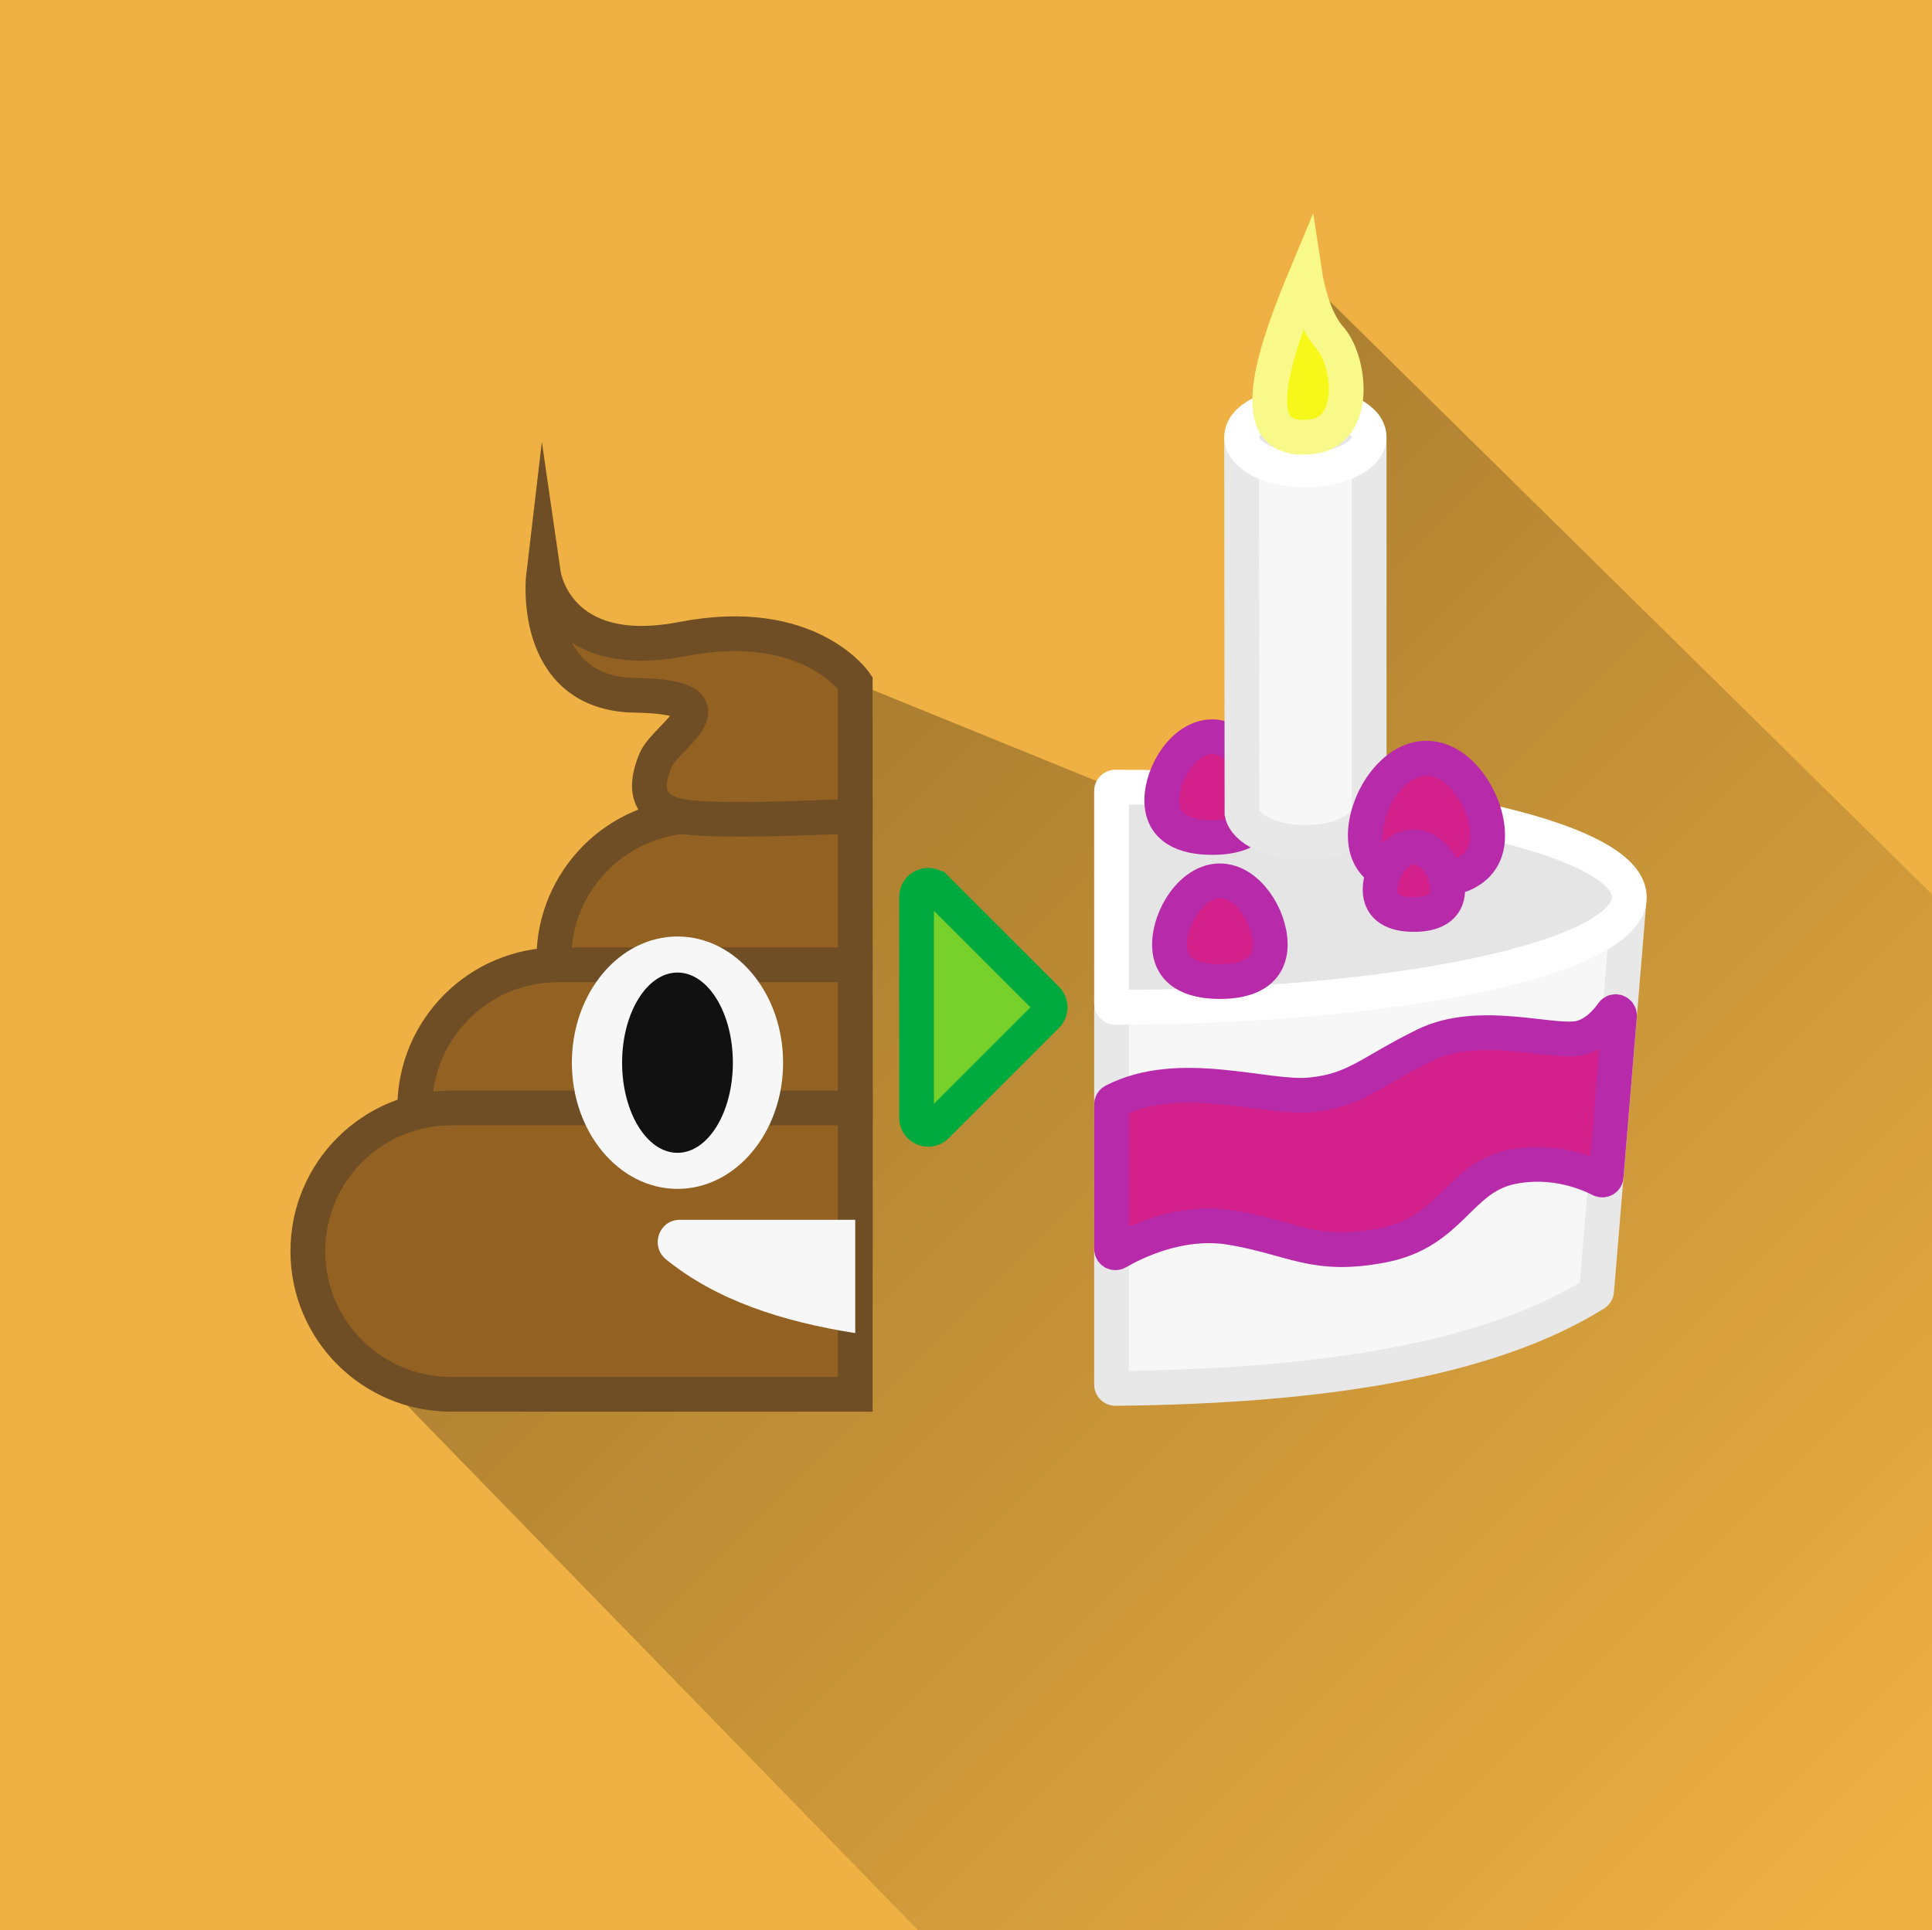
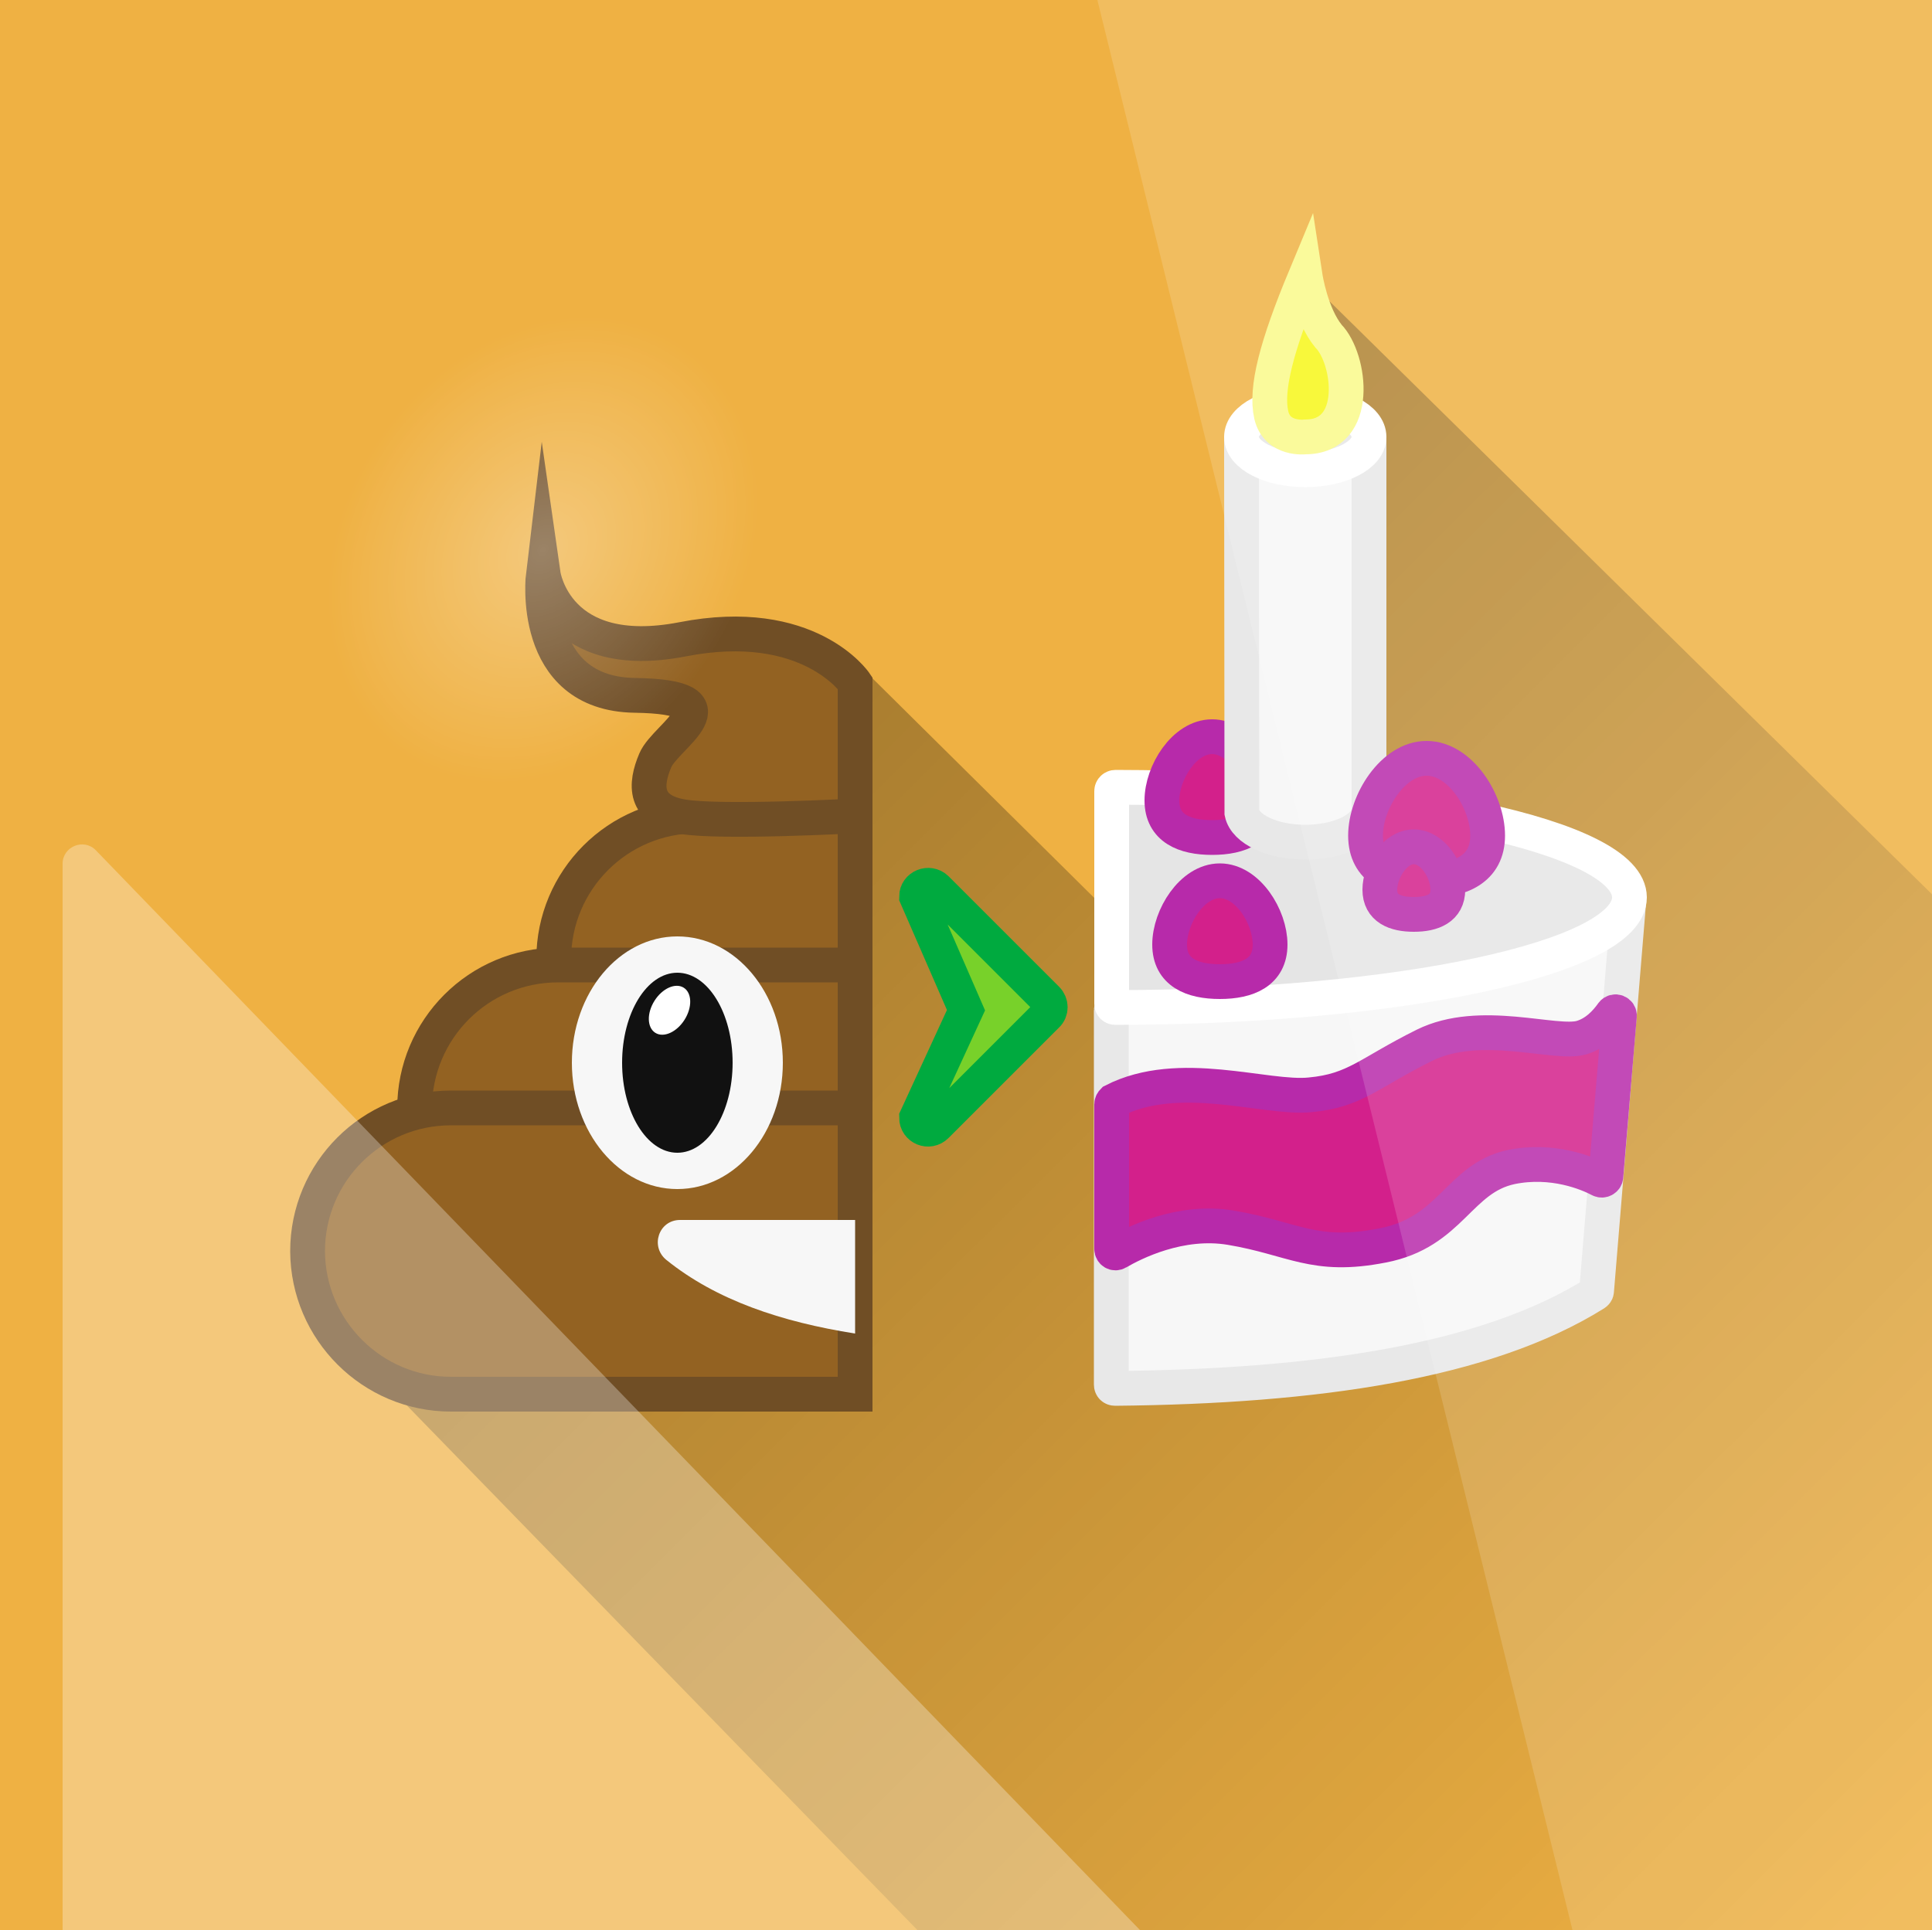
- <svg xmlns="http://www.w3.org/2000/svg" id="Слой_1" viewBox="0 0 500 499.507">
+ <svg xmlns="http://www.w3.org/2000/svg" id="Слой_1" viewBox="0 0 500 499.5">
  <style>.st2{fill:#936222;stroke:#704e25;stroke-width:9;stroke-miterlimit:10}.st3,.st5{fill:#f7f7f7}.st5{stroke:#e8e8e8}.st5,.st6,.st7{stroke-width:9;stroke-miterlimit:10}.st6{fill:#e5e5e5;stroke:#fff}.st7{fill:#d3208b;stroke:#b72aaa}</style>
-   <path fill="#efb143" d="M0-.246h500v500H0z" />
-   <linearGradient id="SVGID_1_" gradientUnits="userSpaceOnUse" x1="188.073" y1="762.466" x2="494.066" y2="1069.135" gradientTransform="translate(0 -578)">
+   <path fill="#efb143" d="M0-.2h500v500H0z" />
+   <linearGradient id="SVGID_1_" gradientUnits="userSpaceOnUse" x1="189.584" y1="1030.039" x2="494.073" y2="1335.199" gradientTransform="translate(0 -844)">
    <stop offset="0" stop-opacity=".3" />
    <stop offset="1" stop-opacity="0" />
  </linearGradient>
-   <path d="M337.833 71.754l1.993 137.248-52.16-5.248-66.333-27L90.36 348.399l147.308 151.355H500V231.497L337.833 71.754z" fill="url(#SVGID_1_)" />
-   <path class="st2" d="M180.39 285.307h40.943v-74.113H180.39c-20.466 0-37.057 16.59-37.057 37.056 0 20.466 16.591 37.057 37.057 37.057z" />
-   <path class="st2" d="M144.39 323.867h76.943v-74.113H144.39c-20.466 0-37.057 16.59-37.057 37.056 0 20.466 16.591 37.057 37.057 37.057z" />
-   <path class="st2" d="M116.723 360.923h104.61V286.81h-104.61c-20.466 0-37.056 16.59-37.056 37.057 0 20.466 16.59 37.056 37.056 37.056zm104.61-149.729v-34.44s-12-17.667-44.666-11.334c-32.667 6.334-36-16.666-36-16.666s-3.667 30.773 23.666 31.22c27.334.446 8 10.446 5.334 16.78-2.667 6.333-3.007 12.92 6.996 14.626 10.004 1.707 44.67-.186 44.67-.186z" />
-   <ellipse class="st3" cx="175.333" cy="275.087" rx="27.333" ry="32.667" />
-   <ellipse cx="175.333" cy="275.087" rx="14.333" ry="23.333" fill="#111" />
-   <path class="st3" d="M221.333 315.754h-45.37c-5.454 0-7.806 6.829-3.572 10.268 12.975 10.537 29.95 16.065 48.942 19.065v-29.333z" />
-   <path class="st5" d="M412.739 334.909c-28.174 17.557-72.005 23.958-124.056 24.501a1.007 1.007 0 0 1-1.016-1.002v-96.845a1 1 0 0 1 .792-.978l131.892-28.052a1 1 0 0 1 1.204 1.061l-8.346 100.541c-.027.318-.2.605-.47.774z" />
-   <path class="st6" d="M421.667 232.254c0 15.668-59.45 28.384-132.994 28.499-.553 0-1.006-.45-1.006-1.003v-54.993c0-.554.453-1.004 1.006-1.003 73.543.115 132.994 12.83 132.994 28.5z" />
-   <path class="st7" d="M328.737 244.482c0 7.2-5.836 9.605-13.035 9.605-7.2 0-13.035-2.406-13.035-9.605s5.836-16.466 13.035-16.466c7.2 0 13.035 9.267 13.035 16.466zm-2-37.298c0 7.2-5.836 9.605-13.035 9.605-7.2 0-13.035-2.406-13.035-9.605s5.836-16.466 13.035-16.466c7.2 0 13.035 9.267 13.035 16.466z" />
-   <path class="st5" d="M322.333 113.147a1 1 0 0 0-1 1l.095 96.34c.872 4.27 7.883 7.6 16.405 7.6s15.534-3.33 16.406-7.6h.094v-96.34a1 1 0 0 0-1-1h-31z" />
-   <ellipse class="st6" cx="337.833" cy="113.147" rx="16.5" ry="8.5" />
-   <path class="st7" d="M385 216.26c0 8.744-7.089 11.667-15.833 11.667s-15.834-2.923-15.834-11.667c0-8.745 7.09-20 15.834-20S385 207.515 385 216.26z" />
-   <path d="M337.833 113.147s-7.333.94-8.833-5.727c-1.5-6.666 1.333-17.666 8.833-35.666 0 0 1.5 9.833 6 15.333 5.693 5.693 8.334 26.06-6 26.06z" fill="#f7f719" stroke="#f9f98a" stroke-width="9" stroke-miterlimit="10" />
-   <path class="st7" d="M374.667 230.27c0 4.833-3.918 6.448-8.75 6.448s-8.75-1.615-8.75-6.447 3.917-11.053 8.75-11.053 8.75 6.22 8.75 11.053zm-87 55.65v37.373a.997.997 0 0 0 1.5.865c4.131-2.416 16.24-8.564 29.333-6.404 16.167 2.666 21.5 8.053 39.333 4.61 17.834-3.444 19.667-17.444 33.334-20.277 10.82-2.243 19.782 1.574 23.046 3.262a.997.997 0 0 0 1.452-.807l3.452-41.582c.085-1.013-1.226-1.498-1.808-.665-1.676 2.4-4.326 5.224-7.976 6.292-6.833 2-26.166-5.167-40.666 2-14.5 7.167-17.834 11.667-29.5 12.833-11.545 1.155-33.859-7.214-50.958 1.6a1.012 1.012 0 0 0-.542.9z" />
-   <path d="M242.33 230.047l28.583 28.584a3 3 0 0 1 0 4.243l-28.584 28.584c-1.89 1.89-5.121.552-5.121-2.121v-57.168c0-2.673 3.231-4.012 5.121-2.122z" fill="#78d12a" stroke="#00aa3f" stroke-width="9" stroke-miterlimit="10" />
+   <path d="M337.8 71.8l2 137.2-52.2-4.2-.7 31.3-61.3-60.7-135.3 173 147.3 151.4H500V231.5L337.8 71.8z" fill="url(#SVGID_1_)" />
+   <path class="st2" d="M180.4 285.3h40.9v-74.1h-40.9c-20.5 0-37.1 16.6-37.1 37.1 0 20.4 16.6 37 37.1 37z" />
+   <path class="st2" d="M144.4 323.9h76.9v-74.1h-76.9c-20.5 0-37.1 16.6-37.1 37.1 0 20.4 16.6 37 37.1 37z" />
+   <path class="st2" d="M116.7 360.9h104.6v-74.1H116.7c-20.5 0-37.1 16.6-37.1 37.1.1 20.4 16.7 37 37.1 37zm104.6-149.7v-34.4s-12-17.7-44.7-11.3c-32.7 6.3-36-16.7-36-16.7s-3.7 30.8 23.7 31.2c27.3.4 8 10.4 5.3 16.8-2.7 6.3-3 12.9 7 14.6 10.1 1.7 44.7-.2 44.7-.2z" />
+   <ellipse class="st3" cx="175.3" cy="275.1" rx="27.3" ry="32.7" />
+   <ellipse cx="175.3" cy="275.1" rx="14.3" ry="23.3" fill="#111" />
+   <path class="st3" d="M221.3 315.8H176c-5.5 0-7.8 6.8-3.6 10.3 13 10.5 29.9 16.1 48.9 19.1v-29.4z" />
+   <path class="st5" d="M412.7 334.9c-28.2 17.6-72 24-124.1 24.5-.6 0-1-.4-1-1v-96.8c0-.5.3-.9.8-1l131.9-28.1c.7-.1 1.3.4 1.2 1.1l-8.3 100.5c0 .4-.2.6-.5.8z" />
+   <path class="st6" d="M421.7 232.3c0 15.7-59.5 28.4-133 28.5-.6 0-1-.4-1-1v-55c0-.6.5-1 1-1 73.5.1 133 12.8 133 28.5z" />
+   <path class="st7" d="M328.7 244.5c0 7.2-5.8 9.6-13 9.6s-13-2.4-13-9.6 5.8-16.5 13-16.5 13 9.3 13 16.5zm-2-37.3c0 7.2-5.8 9.6-13 9.6s-13-2.4-13-9.6 5.8-16.5 13-16.5 13 9.3 13 16.5z" />
+   <path class="st5" d="M322.3 113.1c-.6 0-1 .4-1 1l.1 96.3c.9 4.3 7.9 7.6 16.4 7.6s15.5-3.3 16.4-7.6h.1v-96.3c0-.6-.4-1-1-1h-31z" />
+   <ellipse class="st6" cx="337.8" cy="113.1" rx="16.5" ry="8.5" />
+   <path class="st7" d="M385 216.3c0 8.7-7.1 11.7-15.8 11.7s-15.8-2.9-15.8-11.7c0-8.7 7.1-20 15.8-20s15.8 11.2 15.8 20z" />
+   <path d="M337.8 113.1s-7.3.9-8.8-5.7c-1.5-6.7 1.3-17.7 8.8-35.7 0 0 1.5 9.8 6 15.3 5.7 5.8 8.4 26.1-6 26.1z" fill="#f7f719" stroke="#f9f98a" stroke-width="9" stroke-miterlimit="10" />
+   <path class="st7" d="M374.7 230.3c0 4.8-3.9 6.4-8.8 6.4s-8.8-1.6-8.8-6.4 3.9-11.1 8.8-11.1 8.8 6.2 8.8 11.1zm-87 55.6v37.4c0 .8.8 1.3 1.5.9 4.1-2.4 16.2-8.6 29.3-6.4 16.2 2.7 21.5 8.1 39.3 4.6 17.8-3.4 19.7-17.4 33.3-20.3 10.8-2.2 19.8 1.6 23 3.3.6.3 1.4-.1 1.5-.8l3.5-41.6c.1-1-1.2-1.5-1.8-.7-1.7 2.4-4.3 5.2-8 6.3-6.8 2-26.2-5.2-40.7 2s-17.8 11.7-29.5 12.8c-11.5 1.2-33.9-7.2-51 1.6-.2.2-.4.5-.4.9z" />
+   <path d="M242.3 230l28.6 28.6c1.2 1.2 1.2 3.1 0 4.2l-28.6 28.6c-1.9 1.9-5.1.6-5.1-2.1l12.8-27.8-12.8-29.4c0-2.6 3.2-3.9 5.1-2.1z" fill="#78d12a" stroke="#00aa3f" stroke-width="9" stroke-miterlimit="10" />
+   <path opacity=".15" fill="#fff" d="M284 0l123 499.8h93V-.2z" />
+   <path d="M295.2 499.8L24.8 220.1c-3.1-3.2-8.6-1-8.6 3.5v276.2h279z" opacity=".3" fill="#fff" />
+   <ellipse transform="rotate(-57.771 173.301 261.534)" cx="173.3" cy="261.5" rx="6.9" ry="4.6" fill="#fff" />
+   <radialGradient id="SVGID_2_" cx="-83.921" cy="129.62" r="64.168" gradientTransform="matrix(.5617 -.8273 -.6623 -.4496 273.486 131.15)" gradientUnits="userSpaceOnUse">
+     <stop offset="0" stop-color="#fff" stop-opacity=".3" />
+     <stop offset="1" stop-color="#fff" stop-opacity="0" />
+   </radialGradient>
+   <path d="M184.8 170.2c-19 30.2-54.3 42.2-78.8 26.8s-28.8-52.4-9.8-82.6 54.3-42.2 78.8-26.8 28.8 52.4 9.8 82.6z" fill="url(#SVGID_2_)" />
</svg>
